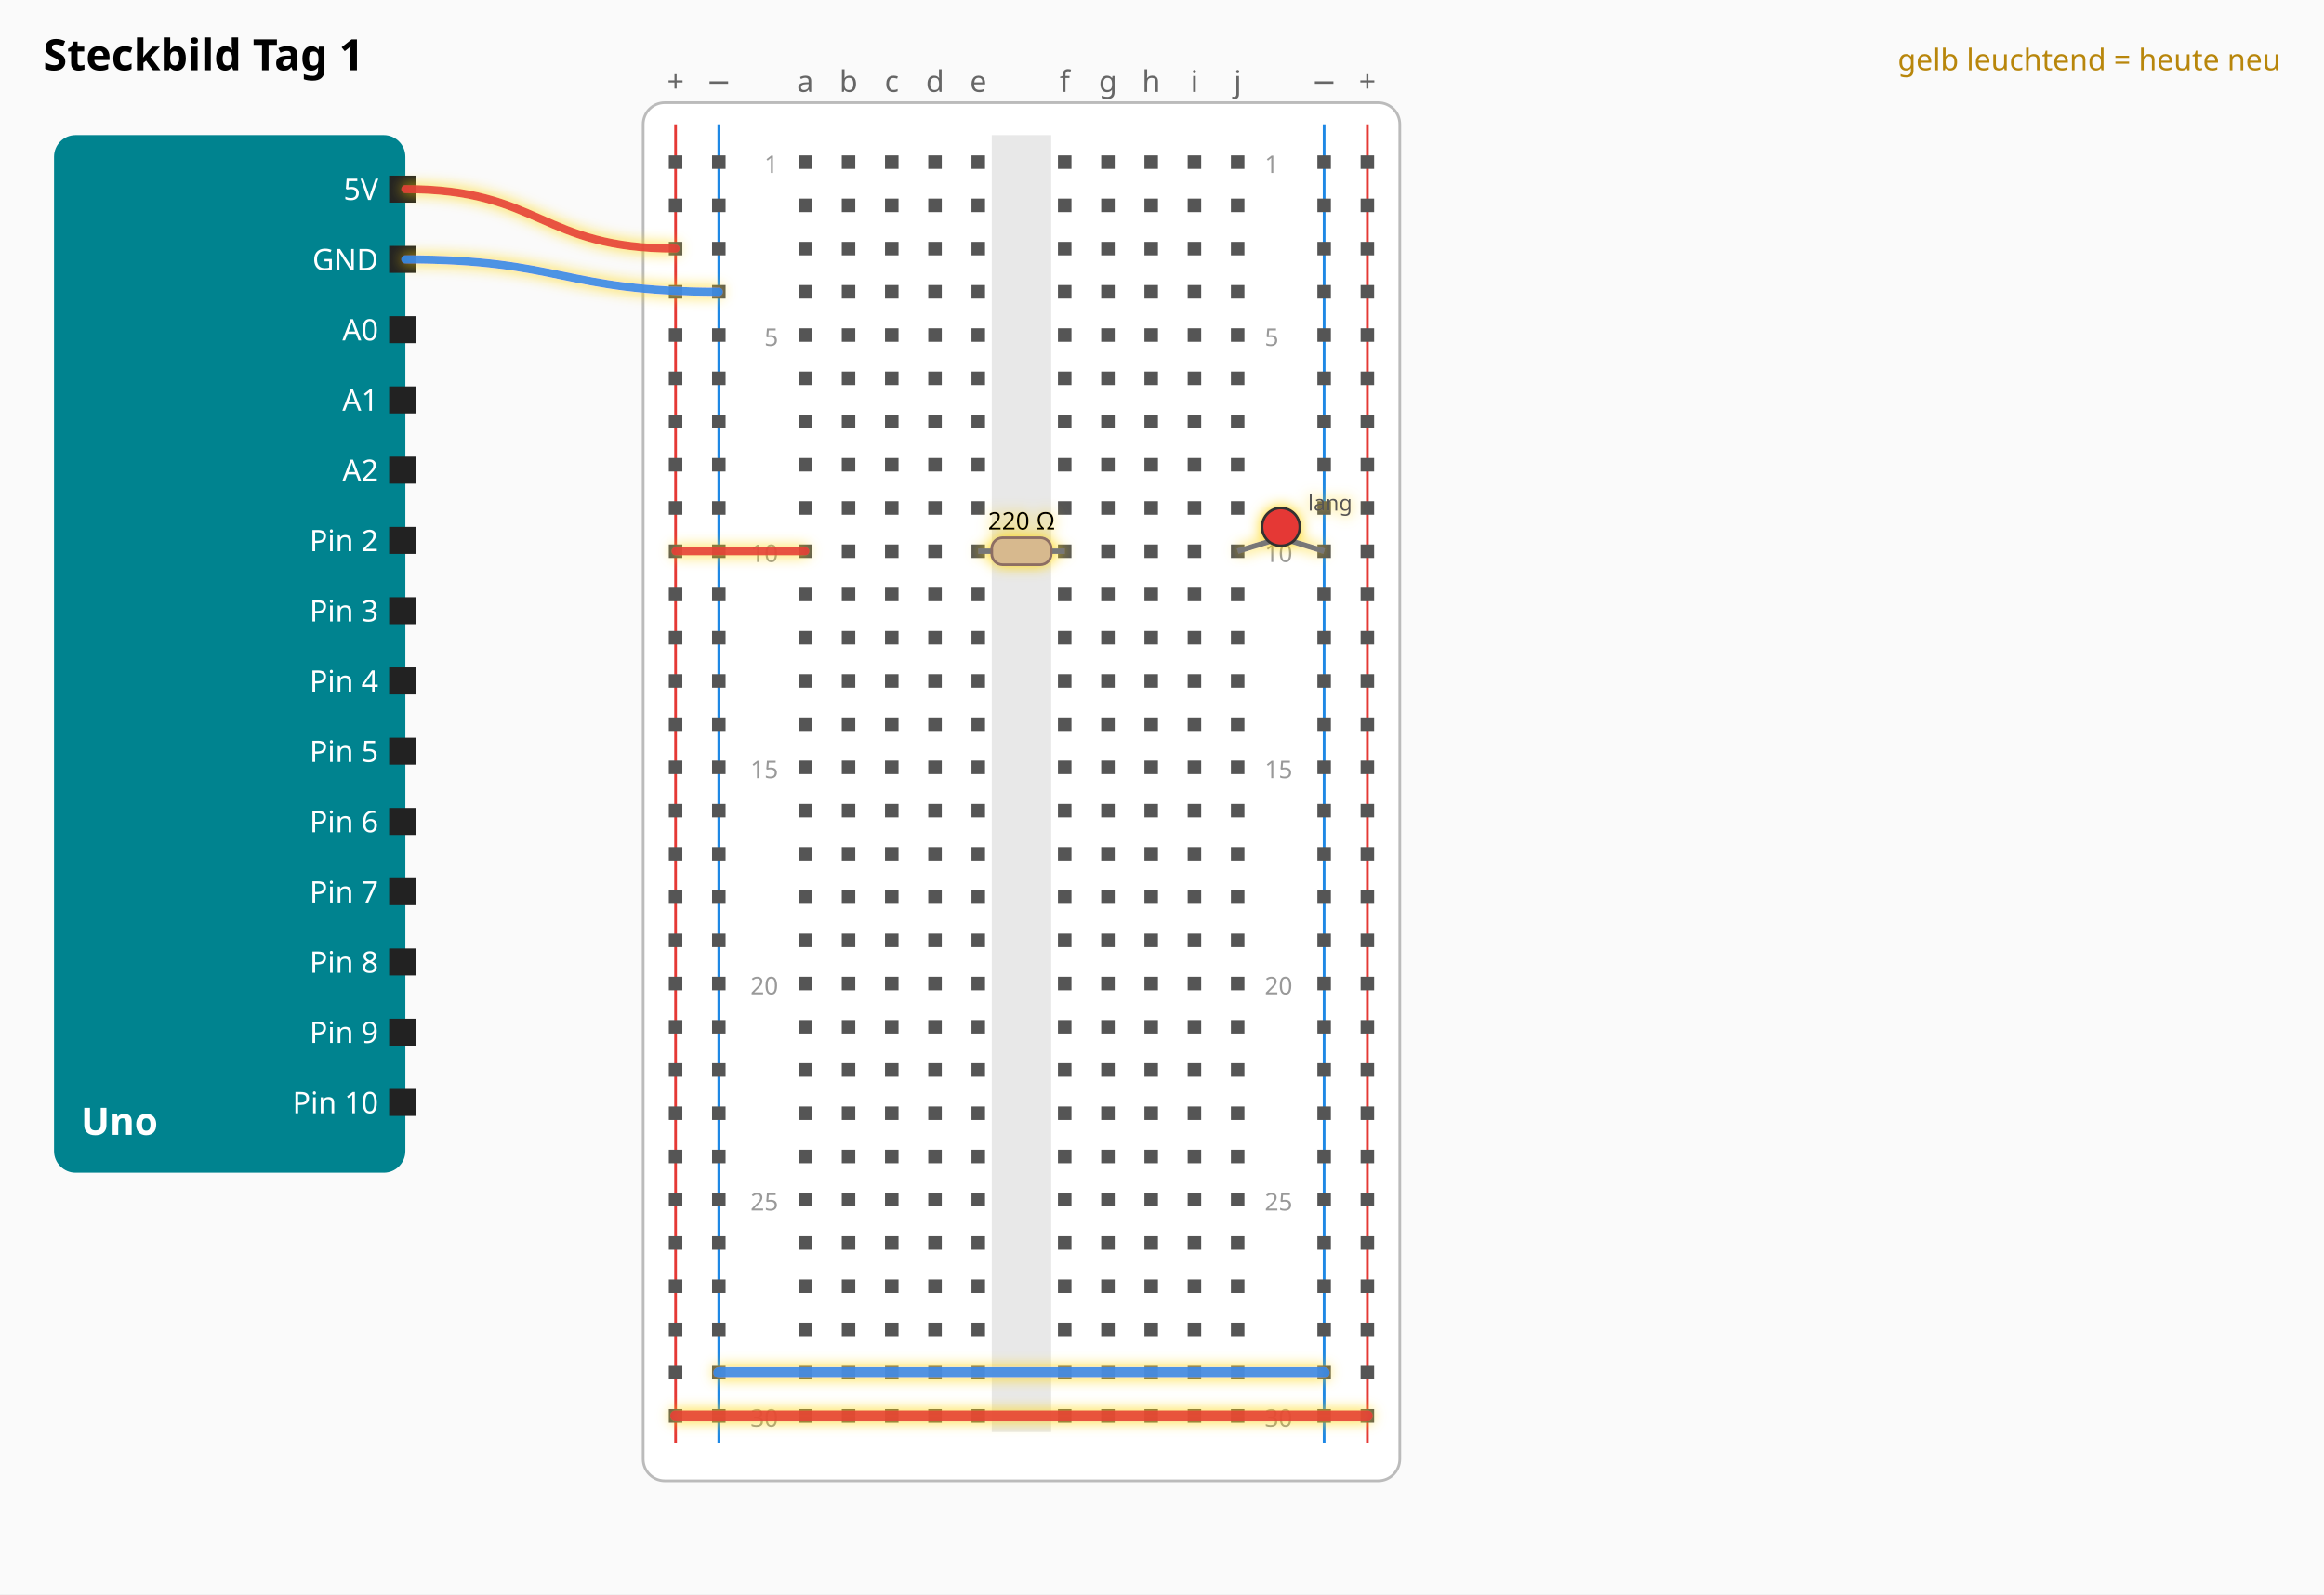
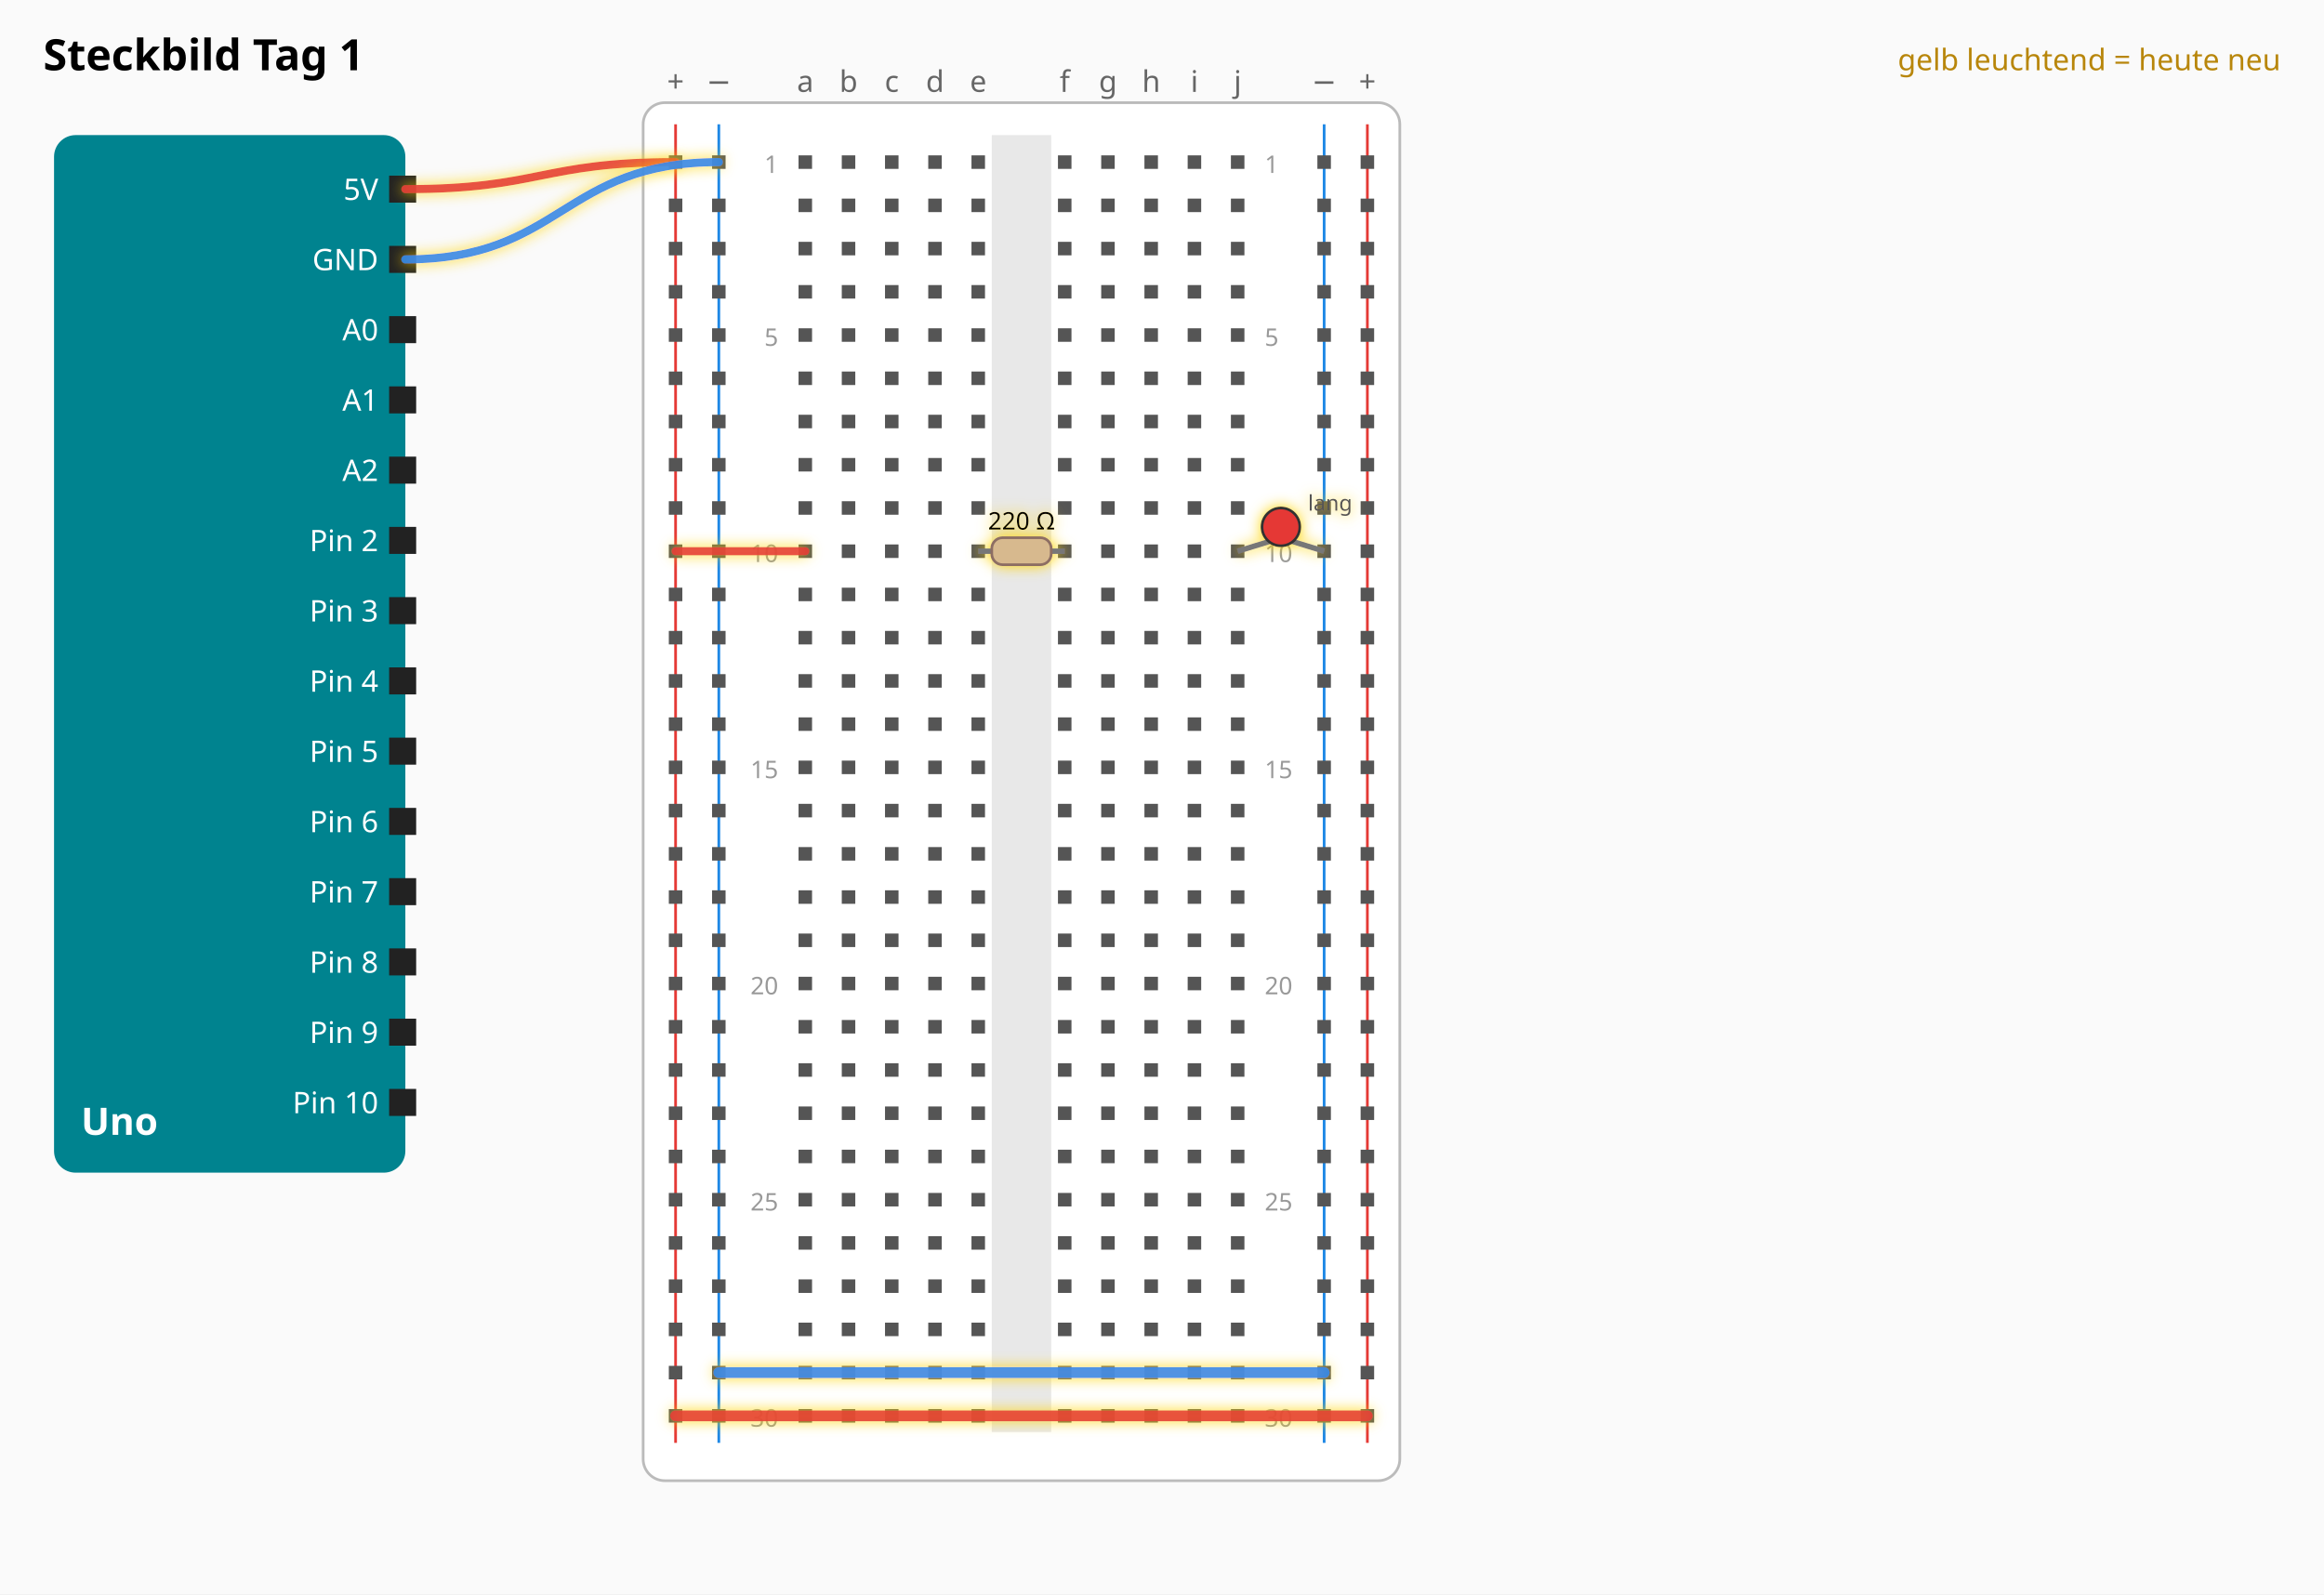
<svg xmlns="http://www.w3.org/2000/svg" viewBox="0 0 860 590" font-family="sans-serif" font-size="11">
  <defs>
    <filter id="glow" filterUnits="userSpaceOnUse" x="0" y="0" width="860" height="590">
      <feDropShadow dx="0" dy="0" stdDeviation="2.5" flood-color="#ffd400" flood-opacity="1" />
    </filter>
  </defs>
  <rect width="860" height="590" fill="#fafafa" />
  <text x="16" y="26" font-size="16" font-weight="bold">Steckbild Tag 1</text>
  <text x="844" y="26" text-anchor="end" fill="#b8860b">gelb leuchtend = heute neu</text>
  <rect x="238" y="38" width="280" height="510" rx="8" fill="#ffffff" stroke="#bbb" />
  <rect x="367" y="50" width="22" height="480" fill="#e8e8e8" />
  <line x1="250" y1="46" x2="250" y2="534" stroke="#e53935" stroke-width="1" />
  <line x1="506" y1="46" x2="506" y2="534" stroke="#e53935" stroke-width="1" />
  <line x1="266" y1="46" x2="266" y2="534" stroke="#1e88e5" stroke-width="1" />
  <line x1="490" y1="46" x2="490" y2="534" stroke="#1e88e5" stroke-width="1" />
  <text x="250" y="34" text-anchor="middle" fill="#666">+</text>
  <rect x="247.5" y="57.5" width="5" height="5" fill="#555" />
  <rect x="247.5" y="73.5" width="5" height="5" fill="#555" />
  <rect x="247.5" y="89.5" width="5" height="5" fill="#555" />
  <rect x="247.5" y="105.5" width="5" height="5" fill="#555" />
  <rect x="247.5" y="121.5" width="5" height="5" fill="#555" />
  <rect x="247.5" y="137.5" width="5" height="5" fill="#555" />
  <rect x="247.5" y="153.5" width="5" height="5" fill="#555" />
  <rect x="247.5" y="169.5" width="5" height="5" fill="#555" />
  <rect x="247.5" y="185.5" width="5" height="5" fill="#555" />
  <rect x="247.5" y="201.5" width="5" height="5" fill="#555" />
  <rect x="247.5" y="217.5" width="5" height="5" fill="#555" />
  <rect x="247.5" y="233.5" width="5" height="5" fill="#555" />
  <rect x="247.5" y="249.5" width="5" height="5" fill="#555" />
  <rect x="247.5" y="265.5" width="5" height="5" fill="#555" />
  <rect x="247.5" y="281.5" width="5" height="5" fill="#555" />
  <rect x="247.5" y="297.5" width="5" height="5" fill="#555" />
  <rect x="247.5" y="313.5" width="5" height="5" fill="#555" />
  <rect x="247.5" y="329.5" width="5" height="5" fill="#555" />
  <rect x="247.5" y="345.5" width="5" height="5" fill="#555" />
  <rect x="247.5" y="361.5" width="5" height="5" fill="#555" />
  <rect x="247.5" y="377.5" width="5" height="5" fill="#555" />
  <rect x="247.5" y="393.5" width="5" height="5" fill="#555" />
  <rect x="247.5" y="409.5" width="5" height="5" fill="#555" />
  <rect x="247.5" y="425.5" width="5" height="5" fill="#555" />
  <rect x="247.5" y="441.5" width="5" height="5" fill="#555" />
  <rect x="247.5" y="457.5" width="5" height="5" fill="#555" />
  <rect x="247.5" y="473.5" width="5" height="5" fill="#555" />
  <rect x="247.5" y="489.5" width="5" height="5" fill="#555" />
  <rect x="247.5" y="505.5" width="5" height="5" fill="#555" />
  <rect x="247.5" y="521.5" width="5" height="5" fill="#555" />
  <text x="266" y="34" text-anchor="middle" fill="#666">−</text>
  <rect x="263.5" y="57.5" width="5" height="5" fill="#555" />
  <rect x="263.5" y="73.5" width="5" height="5" fill="#555" />
  <rect x="263.5" y="89.5" width="5" height="5" fill="#555" />
  <rect x="263.5" y="105.5" width="5" height="5" fill="#555" />
  <rect x="263.5" y="121.5" width="5" height="5" fill="#555" />
  <rect x="263.5" y="137.5" width="5" height="5" fill="#555" />
  <rect x="263.5" y="153.5" width="5" height="5" fill="#555" />
  <rect x="263.5" y="169.5" width="5" height="5" fill="#555" />
  <rect x="263.5" y="185.5" width="5" height="5" fill="#555" />
  <rect x="263.5" y="201.5" width="5" height="5" fill="#555" />
  <rect x="263.5" y="217.5" width="5" height="5" fill="#555" />
  <rect x="263.5" y="233.5" width="5" height="5" fill="#555" />
  <rect x="263.5" y="249.5" width="5" height="5" fill="#555" />
  <rect x="263.5" y="265.5" width="5" height="5" fill="#555" />
  <rect x="263.5" y="281.5" width="5" height="5" fill="#555" />
  <rect x="263.5" y="297.5" width="5" height="5" fill="#555" />
  <rect x="263.5" y="313.5" width="5" height="5" fill="#555" />
  <rect x="263.5" y="329.5" width="5" height="5" fill="#555" />
  <rect x="263.5" y="345.5" width="5" height="5" fill="#555" />
  <rect x="263.5" y="361.5" width="5" height="5" fill="#555" />
  <rect x="263.5" y="377.5" width="5" height="5" fill="#555" />
  <rect x="263.5" y="393.5" width="5" height="5" fill="#555" />
  <rect x="263.5" y="409.5" width="5" height="5" fill="#555" />
  <rect x="263.5" y="425.5" width="5" height="5" fill="#555" />
  <rect x="263.5" y="441.5" width="5" height="5" fill="#555" />
  <rect x="263.5" y="457.5" width="5" height="5" fill="#555" />
  <rect x="263.5" y="473.5" width="5" height="5" fill="#555" />
  <rect x="263.5" y="489.5" width="5" height="5" fill="#555" />
  <rect x="263.5" y="505.5" width="5" height="5" fill="#555" />
  <rect x="263.5" y="521.5" width="5" height="5" fill="#555" />
  <text x="298" y="34" text-anchor="middle" fill="#666">a</text>
  <rect x="295.5" y="57.5" width="5" height="5" fill="#555" />
  <rect x="295.5" y="73.5" width="5" height="5" fill="#555" />
  <rect x="295.5" y="89.5" width="5" height="5" fill="#555" />
  <rect x="295.5" y="105.5" width="5" height="5" fill="#555" />
  <rect x="295.5" y="121.5" width="5" height="5" fill="#555" />
  <rect x="295.5" y="137.5" width="5" height="5" fill="#555" />
  <rect x="295.5" y="153.5" width="5" height="5" fill="#555" />
  <rect x="295.5" y="169.5" width="5" height="5" fill="#555" />
  <rect x="295.5" y="185.5" width="5" height="5" fill="#555" />
  <rect x="295.5" y="201.5" width="5" height="5" fill="#555" />
  <rect x="295.5" y="217.5" width="5" height="5" fill="#555" />
  <rect x="295.5" y="233.5" width="5" height="5" fill="#555" />
  <rect x="295.5" y="249.5" width="5" height="5" fill="#555" />
  <rect x="295.5" y="265.5" width="5" height="5" fill="#555" />
  <rect x="295.5" y="281.5" width="5" height="5" fill="#555" />
  <rect x="295.5" y="297.5" width="5" height="5" fill="#555" />
  <rect x="295.5" y="313.5" width="5" height="5" fill="#555" />
  <rect x="295.5" y="329.5" width="5" height="5" fill="#555" />
  <rect x="295.5" y="345.5" width="5" height="5" fill="#555" />
  <rect x="295.5" y="361.5" width="5" height="5" fill="#555" />
  <rect x="295.5" y="377.5" width="5" height="5" fill="#555" />
  <rect x="295.5" y="393.5" width="5" height="5" fill="#555" />
  <rect x="295.5" y="409.5" width="5" height="5" fill="#555" />
  <rect x="295.5" y="425.5" width="5" height="5" fill="#555" />
  <rect x="295.5" y="441.5" width="5" height="5" fill="#555" />
  <rect x="295.5" y="457.5" width="5" height="5" fill="#555" />
  <rect x="295.5" y="473.5" width="5" height="5" fill="#555" />
  <rect x="295.5" y="489.5" width="5" height="5" fill="#555" />
  <rect x="295.5" y="505.5" width="5" height="5" fill="#555" />
  <rect x="295.5" y="521.5" width="5" height="5" fill="#555" />
  <text x="314" y="34" text-anchor="middle" fill="#666">b</text>
  <rect x="311.5" y="57.5" width="5" height="5" fill="#555" />
  <rect x="311.5" y="73.5" width="5" height="5" fill="#555" />
  <rect x="311.5" y="89.5" width="5" height="5" fill="#555" />
  <rect x="311.5" y="105.5" width="5" height="5" fill="#555" />
  <rect x="311.5" y="121.5" width="5" height="5" fill="#555" />
  <rect x="311.5" y="137.5" width="5" height="5" fill="#555" />
  <rect x="311.5" y="153.5" width="5" height="5" fill="#555" />
  <rect x="311.5" y="169.5" width="5" height="5" fill="#555" />
  <rect x="311.5" y="185.5" width="5" height="5" fill="#555" />
  <rect x="311.5" y="201.5" width="5" height="5" fill="#555" />
  <rect x="311.5" y="217.5" width="5" height="5" fill="#555" />
  <rect x="311.5" y="233.5" width="5" height="5" fill="#555" />
  <rect x="311.5" y="249.5" width="5" height="5" fill="#555" />
  <rect x="311.5" y="265.5" width="5" height="5" fill="#555" />
  <rect x="311.5" y="281.5" width="5" height="5" fill="#555" />
  <rect x="311.5" y="297.5" width="5" height="5" fill="#555" />
  <rect x="311.5" y="313.5" width="5" height="5" fill="#555" />
  <rect x="311.5" y="329.5" width="5" height="5" fill="#555" />
  <rect x="311.5" y="345.5" width="5" height="5" fill="#555" />
  <rect x="311.5" y="361.5" width="5" height="5" fill="#555" />
  <rect x="311.5" y="377.5" width="5" height="5" fill="#555" />
  <rect x="311.5" y="393.5" width="5" height="5" fill="#555" />
  <rect x="311.5" y="409.5" width="5" height="5" fill="#555" />
  <rect x="311.5" y="425.5" width="5" height="5" fill="#555" />
  <rect x="311.5" y="441.5" width="5" height="5" fill="#555" />
  <rect x="311.5" y="457.5" width="5" height="5" fill="#555" />
  <rect x="311.5" y="473.5" width="5" height="5" fill="#555" />
  <rect x="311.5" y="489.5" width="5" height="5" fill="#555" />
  <rect x="311.5" y="505.5" width="5" height="5" fill="#555" />
  <rect x="311.5" y="521.5" width="5" height="5" fill="#555" />
  <text x="330" y="34" text-anchor="middle" fill="#666">c</text>
  <rect x="327.5" y="57.5" width="5" height="5" fill="#555" />
  <rect x="327.5" y="73.5" width="5" height="5" fill="#555" />
  <rect x="327.5" y="89.5" width="5" height="5" fill="#555" />
  <rect x="327.5" y="105.5" width="5" height="5" fill="#555" />
  <rect x="327.5" y="121.5" width="5" height="5" fill="#555" />
  <rect x="327.5" y="137.5" width="5" height="5" fill="#555" />
  <rect x="327.5" y="153.5" width="5" height="5" fill="#555" />
  <rect x="327.5" y="169.5" width="5" height="5" fill="#555" />
  <rect x="327.5" y="185.5" width="5" height="5" fill="#555" />
  <rect x="327.5" y="201.5" width="5" height="5" fill="#555" />
  <rect x="327.5" y="217.5" width="5" height="5" fill="#555" />
  <rect x="327.5" y="233.5" width="5" height="5" fill="#555" />
  <rect x="327.5" y="249.5" width="5" height="5" fill="#555" />
  <rect x="327.5" y="265.5" width="5" height="5" fill="#555" />
  <rect x="327.5" y="281.5" width="5" height="5" fill="#555" />
  <rect x="327.5" y="297.5" width="5" height="5" fill="#555" />
  <rect x="327.5" y="313.5" width="5" height="5" fill="#555" />
  <rect x="327.5" y="329.5" width="5" height="5" fill="#555" />
  <rect x="327.5" y="345.5" width="5" height="5" fill="#555" />
  <rect x="327.5" y="361.5" width="5" height="5" fill="#555" />
  <rect x="327.5" y="377.5" width="5" height="5" fill="#555" />
  <rect x="327.5" y="393.5" width="5" height="5" fill="#555" />
  <rect x="327.5" y="409.5" width="5" height="5" fill="#555" />
  <rect x="327.5" y="425.5" width="5" height="5" fill="#555" />
  <rect x="327.5" y="441.5" width="5" height="5" fill="#555" />
  <rect x="327.5" y="457.5" width="5" height="5" fill="#555" />
  <rect x="327.5" y="473.5" width="5" height="5" fill="#555" />
  <rect x="327.5" y="489.5" width="5" height="5" fill="#555" />
  <rect x="327.5" y="505.5" width="5" height="5" fill="#555" />
  <rect x="327.5" y="521.5" width="5" height="5" fill="#555" />
  <text x="346" y="34" text-anchor="middle" fill="#666">d</text>
  <rect x="343.5" y="57.5" width="5" height="5" fill="#555" />
  <rect x="343.5" y="73.5" width="5" height="5" fill="#555" />
  <rect x="343.5" y="89.5" width="5" height="5" fill="#555" />
  <rect x="343.5" y="105.5" width="5" height="5" fill="#555" />
  <rect x="343.5" y="121.5" width="5" height="5" fill="#555" />
  <rect x="343.5" y="137.5" width="5" height="5" fill="#555" />
  <rect x="343.5" y="153.5" width="5" height="5" fill="#555" />
  <rect x="343.5" y="169.5" width="5" height="5" fill="#555" />
  <rect x="343.5" y="185.5" width="5" height="5" fill="#555" />
  <rect x="343.5" y="201.5" width="5" height="5" fill="#555" />
  <rect x="343.5" y="217.5" width="5" height="5" fill="#555" />
  <rect x="343.5" y="233.5" width="5" height="5" fill="#555" />
  <rect x="343.5" y="249.5" width="5" height="5" fill="#555" />
  <rect x="343.5" y="265.5" width="5" height="5" fill="#555" />
  <rect x="343.5" y="281.5" width="5" height="5" fill="#555" />
  <rect x="343.5" y="297.5" width="5" height="5" fill="#555" />
  <rect x="343.5" y="313.5" width="5" height="5" fill="#555" />
  <rect x="343.5" y="329.5" width="5" height="5" fill="#555" />
  <rect x="343.5" y="345.5" width="5" height="5" fill="#555" />
  <rect x="343.5" y="361.5" width="5" height="5" fill="#555" />
  <rect x="343.5" y="377.5" width="5" height="5" fill="#555" />
  <rect x="343.5" y="393.5" width="5" height="5" fill="#555" />
  <rect x="343.5" y="409.5" width="5" height="5" fill="#555" />
  <rect x="343.5" y="425.5" width="5" height="5" fill="#555" />
  <rect x="343.5" y="441.5" width="5" height="5" fill="#555" />
  <rect x="343.5" y="457.5" width="5" height="5" fill="#555" />
  <rect x="343.5" y="473.5" width="5" height="5" fill="#555" />
  <rect x="343.5" y="489.5" width="5" height="5" fill="#555" />
  <rect x="343.5" y="505.5" width="5" height="5" fill="#555" />
  <rect x="343.5" y="521.5" width="5" height="5" fill="#555" />
  <text x="362" y="34" text-anchor="middle" fill="#666">e</text>
  <rect x="359.5" y="57.5" width="5" height="5" fill="#555" />
  <rect x="359.5" y="73.5" width="5" height="5" fill="#555" />
  <rect x="359.5" y="89.5" width="5" height="5" fill="#555" />
  <rect x="359.5" y="105.5" width="5" height="5" fill="#555" />
  <rect x="359.5" y="121.5" width="5" height="5" fill="#555" />
  <rect x="359.5" y="137.5" width="5" height="5" fill="#555" />
  <rect x="359.5" y="153.5" width="5" height="5" fill="#555" />
  <rect x="359.5" y="169.5" width="5" height="5" fill="#555" />
  <rect x="359.5" y="185.5" width="5" height="5" fill="#555" />
  <rect x="359.5" y="201.5" width="5" height="5" fill="#555" />
  <rect x="359.5" y="217.5" width="5" height="5" fill="#555" />
  <rect x="359.5" y="233.5" width="5" height="5" fill="#555" />
  <rect x="359.5" y="249.5" width="5" height="5" fill="#555" />
  <rect x="359.5" y="265.5" width="5" height="5" fill="#555" />
  <rect x="359.5" y="281.5" width="5" height="5" fill="#555" />
  <rect x="359.5" y="297.5" width="5" height="5" fill="#555" />
  <rect x="359.5" y="313.5" width="5" height="5" fill="#555" />
  <rect x="359.5" y="329.5" width="5" height="5" fill="#555" />
  <rect x="359.5" y="345.5" width="5" height="5" fill="#555" />
  <rect x="359.5" y="361.5" width="5" height="5" fill="#555" />
  <rect x="359.5" y="377.5" width="5" height="5" fill="#555" />
  <rect x="359.5" y="393.5" width="5" height="5" fill="#555" />
  <rect x="359.5" y="409.5" width="5" height="5" fill="#555" />
  <rect x="359.5" y="425.5" width="5" height="5" fill="#555" />
  <rect x="359.5" y="441.5" width="5" height="5" fill="#555" />
  <rect x="359.5" y="457.5" width="5" height="5" fill="#555" />
  <rect x="359.5" y="473.5" width="5" height="5" fill="#555" />
  <rect x="359.5" y="489.5" width="5" height="5" fill="#555" />
  <rect x="359.5" y="505.5" width="5" height="5" fill="#555" />
  <rect x="359.5" y="521.5" width="5" height="5" fill="#555" />
  <text x="394" y="34" text-anchor="middle" fill="#666">f</text>
  <rect x="391.5" y="57.5" width="5" height="5" fill="#555" />
  <rect x="391.5" y="73.5" width="5" height="5" fill="#555" />
  <rect x="391.5" y="89.5" width="5" height="5" fill="#555" />
  <rect x="391.5" y="105.5" width="5" height="5" fill="#555" />
  <rect x="391.5" y="121.5" width="5" height="5" fill="#555" />
  <rect x="391.5" y="137.5" width="5" height="5" fill="#555" />
  <rect x="391.5" y="153.5" width="5" height="5" fill="#555" />
  <rect x="391.5" y="169.5" width="5" height="5" fill="#555" />
  <rect x="391.5" y="185.5" width="5" height="5" fill="#555" />
  <rect x="391.5" y="201.5" width="5" height="5" fill="#555" />
  <rect x="391.5" y="217.5" width="5" height="5" fill="#555" />
  <rect x="391.5" y="233.5" width="5" height="5" fill="#555" />
  <rect x="391.5" y="249.5" width="5" height="5" fill="#555" />
  <rect x="391.5" y="265.5" width="5" height="5" fill="#555" />
  <rect x="391.5" y="281.5" width="5" height="5" fill="#555" />
  <rect x="391.5" y="297.5" width="5" height="5" fill="#555" />
  <rect x="391.5" y="313.5" width="5" height="5" fill="#555" />
  <rect x="391.5" y="329.5" width="5" height="5" fill="#555" />
  <rect x="391.5" y="345.5" width="5" height="5" fill="#555" />
  <rect x="391.5" y="361.5" width="5" height="5" fill="#555" />
  <rect x="391.5" y="377.5" width="5" height="5" fill="#555" />
  <rect x="391.5" y="393.5" width="5" height="5" fill="#555" />
  <rect x="391.5" y="409.5" width="5" height="5" fill="#555" />
  <rect x="391.5" y="425.5" width="5" height="5" fill="#555" />
  <rect x="391.5" y="441.5" width="5" height="5" fill="#555" />
  <rect x="391.5" y="457.5" width="5" height="5" fill="#555" />
  <rect x="391.5" y="473.5" width="5" height="5" fill="#555" />
  <rect x="391.5" y="489.5" width="5" height="5" fill="#555" />
  <rect x="391.5" y="505.5" width="5" height="5" fill="#555" />
  <rect x="391.5" y="521.5" width="5" height="5" fill="#555" />
  <text x="410" y="34" text-anchor="middle" fill="#666">g</text>
  <rect x="407.5" y="57.5" width="5" height="5" fill="#555" />
  <rect x="407.5" y="73.5" width="5" height="5" fill="#555" />
  <rect x="407.5" y="89.5" width="5" height="5" fill="#555" />
  <rect x="407.5" y="105.5" width="5" height="5" fill="#555" />
  <rect x="407.5" y="121.5" width="5" height="5" fill="#555" />
  <rect x="407.5" y="137.5" width="5" height="5" fill="#555" />
  <rect x="407.5" y="153.5" width="5" height="5" fill="#555" />
  <rect x="407.5" y="169.5" width="5" height="5" fill="#555" />
  <rect x="407.5" y="185.5" width="5" height="5" fill="#555" />
  <rect x="407.5" y="201.5" width="5" height="5" fill="#555" />
  <rect x="407.5" y="217.5" width="5" height="5" fill="#555" />
  <rect x="407.5" y="233.5" width="5" height="5" fill="#555" />
  <rect x="407.5" y="249.5" width="5" height="5" fill="#555" />
  <rect x="407.5" y="265.5" width="5" height="5" fill="#555" />
  <rect x="407.5" y="281.5" width="5" height="5" fill="#555" />
  <rect x="407.5" y="297.5" width="5" height="5" fill="#555" />
  <rect x="407.5" y="313.5" width="5" height="5" fill="#555" />
  <rect x="407.5" y="329.5" width="5" height="5" fill="#555" />
  <rect x="407.5" y="345.5" width="5" height="5" fill="#555" />
  <rect x="407.5" y="361.5" width="5" height="5" fill="#555" />
  <rect x="407.5" y="377.5" width="5" height="5" fill="#555" />
  <rect x="407.5" y="393.5" width="5" height="5" fill="#555" />
  <rect x="407.5" y="409.5" width="5" height="5" fill="#555" />
  <rect x="407.5" y="425.5" width="5" height="5" fill="#555" />
  <rect x="407.5" y="441.5" width="5" height="5" fill="#555" />
  <rect x="407.5" y="457.5" width="5" height="5" fill="#555" />
  <rect x="407.5" y="473.5" width="5" height="5" fill="#555" />
  <rect x="407.5" y="489.5" width="5" height="5" fill="#555" />
  <rect x="407.5" y="505.5" width="5" height="5" fill="#555" />
  <rect x="407.5" y="521.5" width="5" height="5" fill="#555" />
  <text x="426" y="34" text-anchor="middle" fill="#666">h</text>
  <rect x="423.5" y="57.5" width="5" height="5" fill="#555" />
  <rect x="423.5" y="73.5" width="5" height="5" fill="#555" />
  <rect x="423.5" y="89.5" width="5" height="5" fill="#555" />
  <rect x="423.5" y="105.5" width="5" height="5" fill="#555" />
  <rect x="423.5" y="121.5" width="5" height="5" fill="#555" />
  <rect x="423.5" y="137.5" width="5" height="5" fill="#555" />
  <rect x="423.5" y="153.5" width="5" height="5" fill="#555" />
  <rect x="423.5" y="169.5" width="5" height="5" fill="#555" />
  <rect x="423.5" y="185.5" width="5" height="5" fill="#555" />
  <rect x="423.5" y="201.5" width="5" height="5" fill="#555" />
  <rect x="423.5" y="217.5" width="5" height="5" fill="#555" />
  <rect x="423.5" y="233.5" width="5" height="5" fill="#555" />
  <rect x="423.5" y="249.5" width="5" height="5" fill="#555" />
  <rect x="423.5" y="265.5" width="5" height="5" fill="#555" />
  <rect x="423.5" y="281.5" width="5" height="5" fill="#555" />
  <rect x="423.5" y="297.5" width="5" height="5" fill="#555" />
  <rect x="423.5" y="313.5" width="5" height="5" fill="#555" />
  <rect x="423.5" y="329.5" width="5" height="5" fill="#555" />
  <rect x="423.5" y="345.5" width="5" height="5" fill="#555" />
  <rect x="423.5" y="361.5" width="5" height="5" fill="#555" />
  <rect x="423.5" y="377.5" width="5" height="5" fill="#555" />
  <rect x="423.5" y="393.5" width="5" height="5" fill="#555" />
  <rect x="423.5" y="409.5" width="5" height="5" fill="#555" />
  <rect x="423.5" y="425.5" width="5" height="5" fill="#555" />
  <rect x="423.5" y="441.5" width="5" height="5" fill="#555" />
  <rect x="423.5" y="457.5" width="5" height="5" fill="#555" />
  <rect x="423.5" y="473.5" width="5" height="5" fill="#555" />
  <rect x="423.5" y="489.5" width="5" height="5" fill="#555" />
  <rect x="423.5" y="505.5" width="5" height="5" fill="#555" />
  <rect x="423.5" y="521.5" width="5" height="5" fill="#555" />
  <text x="442" y="34" text-anchor="middle" fill="#666">i</text>
  <rect x="439.5" y="57.5" width="5" height="5" fill="#555" />
  <rect x="439.5" y="73.5" width="5" height="5" fill="#555" />
  <rect x="439.5" y="89.5" width="5" height="5" fill="#555" />
  <rect x="439.5" y="105.5" width="5" height="5" fill="#555" />
  <rect x="439.5" y="121.5" width="5" height="5" fill="#555" />
  <rect x="439.5" y="137.5" width="5" height="5" fill="#555" />
  <rect x="439.5" y="153.5" width="5" height="5" fill="#555" />
  <rect x="439.5" y="169.5" width="5" height="5" fill="#555" />
  <rect x="439.5" y="185.5" width="5" height="5" fill="#555" />
  <rect x="439.5" y="201.5" width="5" height="5" fill="#555" />
  <rect x="439.5" y="217.5" width="5" height="5" fill="#555" />
  <rect x="439.5" y="233.5" width="5" height="5" fill="#555" />
  <rect x="439.5" y="249.5" width="5" height="5" fill="#555" />
  <rect x="439.5" y="265.5" width="5" height="5" fill="#555" />
  <rect x="439.5" y="281.5" width="5" height="5" fill="#555" />
  <rect x="439.5" y="297.5" width="5" height="5" fill="#555" />
  <rect x="439.5" y="313.5" width="5" height="5" fill="#555" />
  <rect x="439.5" y="329.5" width="5" height="5" fill="#555" />
  <rect x="439.5" y="345.5" width="5" height="5" fill="#555" />
  <rect x="439.5" y="361.5" width="5" height="5" fill="#555" />
  <rect x="439.5" y="377.5" width="5" height="5" fill="#555" />
  <rect x="439.5" y="393.5" width="5" height="5" fill="#555" />
  <rect x="439.5" y="409.5" width="5" height="5" fill="#555" />
  <rect x="439.5" y="425.5" width="5" height="5" fill="#555" />
  <rect x="439.5" y="441.5" width="5" height="5" fill="#555" />
  <rect x="439.5" y="457.5" width="5" height="5" fill="#555" />
  <rect x="439.5" y="473.5" width="5" height="5" fill="#555" />
  <rect x="439.5" y="489.5" width="5" height="5" fill="#555" />
  <rect x="439.5" y="505.5" width="5" height="5" fill="#555" />
  <rect x="439.5" y="521.5" width="5" height="5" fill="#555" />
  <text x="458" y="34" text-anchor="middle" fill="#666">j</text>
  <rect x="455.5" y="57.5" width="5" height="5" fill="#555" />
  <rect x="455.5" y="73.5" width="5" height="5" fill="#555" />
  <rect x="455.5" y="89.5" width="5" height="5" fill="#555" />
  <rect x="455.5" y="105.5" width="5" height="5" fill="#555" />
  <rect x="455.5" y="121.5" width="5" height="5" fill="#555" />
  <rect x="455.5" y="137.5" width="5" height="5" fill="#555" />
  <rect x="455.5" y="153.5" width="5" height="5" fill="#555" />
  <rect x="455.5" y="169.5" width="5" height="5" fill="#555" />
  <rect x="455.5" y="185.5" width="5" height="5" fill="#555" />
  <rect x="455.5" y="201.5" width="5" height="5" fill="#555" />
  <rect x="455.5" y="217.5" width="5" height="5" fill="#555" />
  <rect x="455.5" y="233.5" width="5" height="5" fill="#555" />
  <rect x="455.5" y="249.5" width="5" height="5" fill="#555" />
  <rect x="455.5" y="265.5" width="5" height="5" fill="#555" />
  <rect x="455.5" y="281.5" width="5" height="5" fill="#555" />
  <rect x="455.5" y="297.5" width="5" height="5" fill="#555" />
  <rect x="455.5" y="313.5" width="5" height="5" fill="#555" />
  <rect x="455.5" y="329.5" width="5" height="5" fill="#555" />
  <rect x="455.5" y="345.5" width="5" height="5" fill="#555" />
  <rect x="455.5" y="361.5" width="5" height="5" fill="#555" />
  <rect x="455.5" y="377.5" width="5" height="5" fill="#555" />
  <rect x="455.5" y="393.5" width="5" height="5" fill="#555" />
  <rect x="455.5" y="409.5" width="5" height="5" fill="#555" />
  <rect x="455.5" y="425.5" width="5" height="5" fill="#555" />
  <rect x="455.5" y="441.5" width="5" height="5" fill="#555" />
  <rect x="455.5" y="457.5" width="5" height="5" fill="#555" />
  <rect x="455.5" y="473.5" width="5" height="5" fill="#555" />
  <rect x="455.5" y="489.5" width="5" height="5" fill="#555" />
  <rect x="455.5" y="505.5" width="5" height="5" fill="#555" />
  <rect x="455.5" y="521.5" width="5" height="5" fill="#555" />
  <text x="490" y="34" text-anchor="middle" fill="#666">−</text>
  <rect x="487.5" y="57.5" width="5" height="5" fill="#555" />
  <rect x="487.5" y="73.5" width="5" height="5" fill="#555" />
  <rect x="487.5" y="89.5" width="5" height="5" fill="#555" />
  <rect x="487.5" y="105.5" width="5" height="5" fill="#555" />
  <rect x="487.5" y="121.5" width="5" height="5" fill="#555" />
  <rect x="487.5" y="137.5" width="5" height="5" fill="#555" />
  <rect x="487.5" y="153.5" width="5" height="5" fill="#555" />
  <rect x="487.5" y="169.5" width="5" height="5" fill="#555" />
  <rect x="487.5" y="185.5" width="5" height="5" fill="#555" />
  <rect x="487.5" y="201.5" width="5" height="5" fill="#555" />
  <rect x="487.5" y="217.5" width="5" height="5" fill="#555" />
  <rect x="487.5" y="233.5" width="5" height="5" fill="#555" />
  <rect x="487.5" y="249.5" width="5" height="5" fill="#555" />
  <rect x="487.5" y="265.5" width="5" height="5" fill="#555" />
  <rect x="487.5" y="281.5" width="5" height="5" fill="#555" />
  <rect x="487.5" y="297.5" width="5" height="5" fill="#555" />
  <rect x="487.5" y="313.5" width="5" height="5" fill="#555" />
  <rect x="487.5" y="329.5" width="5" height="5" fill="#555" />
  <rect x="487.5" y="345.5" width="5" height="5" fill="#555" />
  <rect x="487.5" y="361.5" width="5" height="5" fill="#555" />
  <rect x="487.5" y="377.5" width="5" height="5" fill="#555" />
  <rect x="487.5" y="393.5" width="5" height="5" fill="#555" />
  <rect x="487.5" y="409.5" width="5" height="5" fill="#555" />
  <rect x="487.5" y="425.5" width="5" height="5" fill="#555" />
  <rect x="487.5" y="441.5" width="5" height="5" fill="#555" />
  <rect x="487.5" y="457.5" width="5" height="5" fill="#555" />
  <rect x="487.5" y="473.5" width="5" height="5" fill="#555" />
  <rect x="487.5" y="489.5" width="5" height="5" fill="#555" />
  <rect x="487.5" y="505.5" width="5" height="5" fill="#555" />
  <rect x="487.5" y="521.5" width="5" height="5" fill="#555" />
  <text x="506" y="34" text-anchor="middle" fill="#666">+</text>
  <rect x="503.5" y="57.5" width="5" height="5" fill="#555" />
  <rect x="503.5" y="73.5" width="5" height="5" fill="#555" />
  <rect x="503.5" y="89.5" width="5" height="5" fill="#555" />
  <rect x="503.5" y="105.5" width="5" height="5" fill="#555" />
  <rect x="503.5" y="121.5" width="5" height="5" fill="#555" />
  <rect x="503.5" y="137.5" width="5" height="5" fill="#555" />
  <rect x="503.5" y="153.5" width="5" height="5" fill="#555" />
  <rect x="503.5" y="169.5" width="5" height="5" fill="#555" />
  <rect x="503.5" y="185.5" width="5" height="5" fill="#555" />
  <rect x="503.5" y="201.5" width="5" height="5" fill="#555" />
  <rect x="503.5" y="217.5" width="5" height="5" fill="#555" />
  <rect x="503.5" y="233.5" width="5" height="5" fill="#555" />
  <rect x="503.5" y="249.5" width="5" height="5" fill="#555" />
  <rect x="503.5" y="265.5" width="5" height="5" fill="#555" />
  <rect x="503.5" y="281.5" width="5" height="5" fill="#555" />
  <rect x="503.5" y="297.5" width="5" height="5" fill="#555" />
  <rect x="503.5" y="313.5" width="5" height="5" fill="#555" />
  <rect x="503.5" y="329.5" width="5" height="5" fill="#555" />
  <rect x="503.5" y="345.5" width="5" height="5" fill="#555" />
  <rect x="503.5" y="361.5" width="5" height="5" fill="#555" />
  <rect x="503.5" y="377.5" width="5" height="5" fill="#555" />
  <rect x="503.5" y="393.5" width="5" height="5" fill="#555" />
  <rect x="503.5" y="409.5" width="5" height="5" fill="#555" />
  <rect x="503.5" y="425.5" width="5" height="5" fill="#555" />
  <rect x="503.5" y="441.5" width="5" height="5" fill="#555" />
  <rect x="503.5" y="457.5" width="5" height="5" fill="#555" />
  <rect x="503.5" y="473.5" width="5" height="5" fill="#555" />
  <rect x="503.5" y="489.5" width="5" height="5" fill="#555" />
  <rect x="503.5" y="505.5" width="5" height="5" fill="#555" />
  <rect x="503.5" y="521.5" width="5" height="5" fill="#555" />
  <text x="288" y="64" text-anchor="end" fill="#999" font-size="9">1</text>
  <text x="468" y="64" fill="#999" font-size="9">1</text>
  <text x="288" y="128" text-anchor="end" fill="#999" font-size="9">5</text>
  <text x="468" y="128" fill="#999" font-size="9">5</text>
  <text x="288" y="208" text-anchor="end" fill="#999" font-size="9">10</text>
  <text x="468" y="208" fill="#999" font-size="9">10</text>
  <text x="288" y="288" text-anchor="end" fill="#999" font-size="9">15</text>
  <text x="468" y="288" fill="#999" font-size="9">15</text>
  <text x="288" y="368" text-anchor="end" fill="#999" font-size="9">20</text>
  <text x="468" y="368" fill="#999" font-size="9">20</text>
  <text x="288" y="448" text-anchor="end" fill="#999" font-size="9">25</text>
  <text x="468" y="448" fill="#999" font-size="9">25</text>
  <text x="288" y="528" text-anchor="end" fill="#999" font-size="9">30</text>
  <text x="468" y="528" fill="#999" font-size="9">30</text>
  <rect x="20" y="50" width="130" height="384" rx="8" fill="#00838f" />
  <text x="30" y="420" fill="#fff" font-size="14" font-weight="bold">Uno</text>
  <text x="140" y="74" text-anchor="end" fill="#fff">5V</text>
  <rect x="144" y="65" width="10" height="10" fill="#222" />
  <text x="140" y="100" text-anchor="end" fill="#fff">GND</text>
  <rect x="144" y="91" width="10" height="10" fill="#222" />
  <text x="140" y="126" text-anchor="end" fill="#fff">A0</text>
  <rect x="144" y="117" width="10" height="10" fill="#222" />
  <text x="140" y="152" text-anchor="end" fill="#fff">A1</text>
  <rect x="144" y="143" width="10" height="10" fill="#222" />
  <text x="140" y="178" text-anchor="end" fill="#fff">A2</text>
  <rect x="144" y="169" width="10" height="10" fill="#222" />
  <text x="140" y="204" text-anchor="end" fill="#fff">Pin 2</text>
  <rect x="144" y="195" width="10" height="10" fill="#222" />
  <text x="140" y="230" text-anchor="end" fill="#fff">Pin 3</text>
  <rect x="144" y="221" width="10" height="10" fill="#222" />
  <text x="140" y="256" text-anchor="end" fill="#fff">Pin 4</text>
  <rect x="144" y="247" width="10" height="10" fill="#222" />
  <text x="140" y="282" text-anchor="end" fill="#fff">Pin 5</text>
  <rect x="144" y="273" width="10" height="10" fill="#222" />
  <text x="140" y="308" text-anchor="end" fill="#fff">Pin 6</text>
  <rect x="144" y="299" width="10" height="10" fill="#222" />
  <text x="140" y="334" text-anchor="end" fill="#fff">Pin 7</text>
  <rect x="144" y="325" width="10" height="10" fill="#222" />
  <text x="140" y="360" text-anchor="end" fill="#fff">Pin 8</text>
  <rect x="144" y="351" width="10" height="10" fill="#222" />
  <text x="140" y="386" text-anchor="end" fill="#fff">Pin 9</text>
  <rect x="144" y="377" width="10" height="10" fill="#222" />
  <text x="140" y="412" text-anchor="end" fill="#fff">Pin 10</text>
  <rect x="144" y="403" width="10" height="10" fill="#222" />
  <g class="neu" filter="url(#glow)">
-     <path d="M150,70 C200.0,70 200.0,92 250,92" fill="none" stroke="#e53935" stroke-width="3" stroke-linecap="round" opacity="0.9" />
-   </g>
-   <g class="neu" filter="url(#glow)">
-     <path d="M150,96 C208.0,96 208.0,108 266,108" fill="none" stroke="#1e88e5" stroke-width="3" stroke-linecap="round" opacity="0.9" />
+     <path d="M150,70 C200.0,70 200.0,60 250,60" fill="none" stroke="#e53935" stroke-width="3" stroke-linecap="round" opacity="0.9" />
+   </g>
+   <g class="neu" filter="url(#glow)">
+     <path d="M150,96 C208.0,96 208.0,60 266,60" fill="none" stroke="#1e88e5" stroke-width="3" stroke-linecap="round" opacity="0.9" />
  </g>
  <g class="neu" filter="url(#glow)">
    <path d="M250,524 C378.0,524 378.0,524 506,524" fill="none" stroke="#e53935" stroke-width="4" stroke-linecap="round" opacity="0.9" />
  </g>
  <g class="neu" filter="url(#glow)">
    <path d="M266,508 C378.0,508 378.0,508 490,508" fill="none" stroke="#1e88e5" stroke-width="4" stroke-linecap="round" opacity="0.9" />
  </g>
  <g class="neu" filter="url(#glow)">
    <line x1="362" y1="204" x2="394" y2="204" stroke="#777" stroke-width="2" />
    <rect x="367.0" y="199.0" width="22" height="10" rx="4" fill="#d7b98e" stroke="#8d6e63" />
    <text x="378.0" y="196.0" text-anchor="middle" font-size="9">220 Ω</text>
  </g>
  <g class="neu" filter="url(#glow)">
    <line x1="458" y1="204" x2="471.0" y2="200" stroke="#777" stroke-width="2" />
    <line x1="490" y1="204" x2="477.0" y2="200" stroke="#777" stroke-width="2" />
    <circle cx="474.0" cy="195" r="7" fill="#e53935" stroke="#333" />
    <text x="484.0" y="189" font-size="8" fill="#555">lang</text>
  </g>
  <g class="neu" filter="url(#glow)">
    <path d="M250,204 C274.0,204 274.0,204 298,204" fill="none" stroke="#e53935" stroke-width="3" stroke-linecap="round" opacity="0.9" />
  </g>
</svg>
